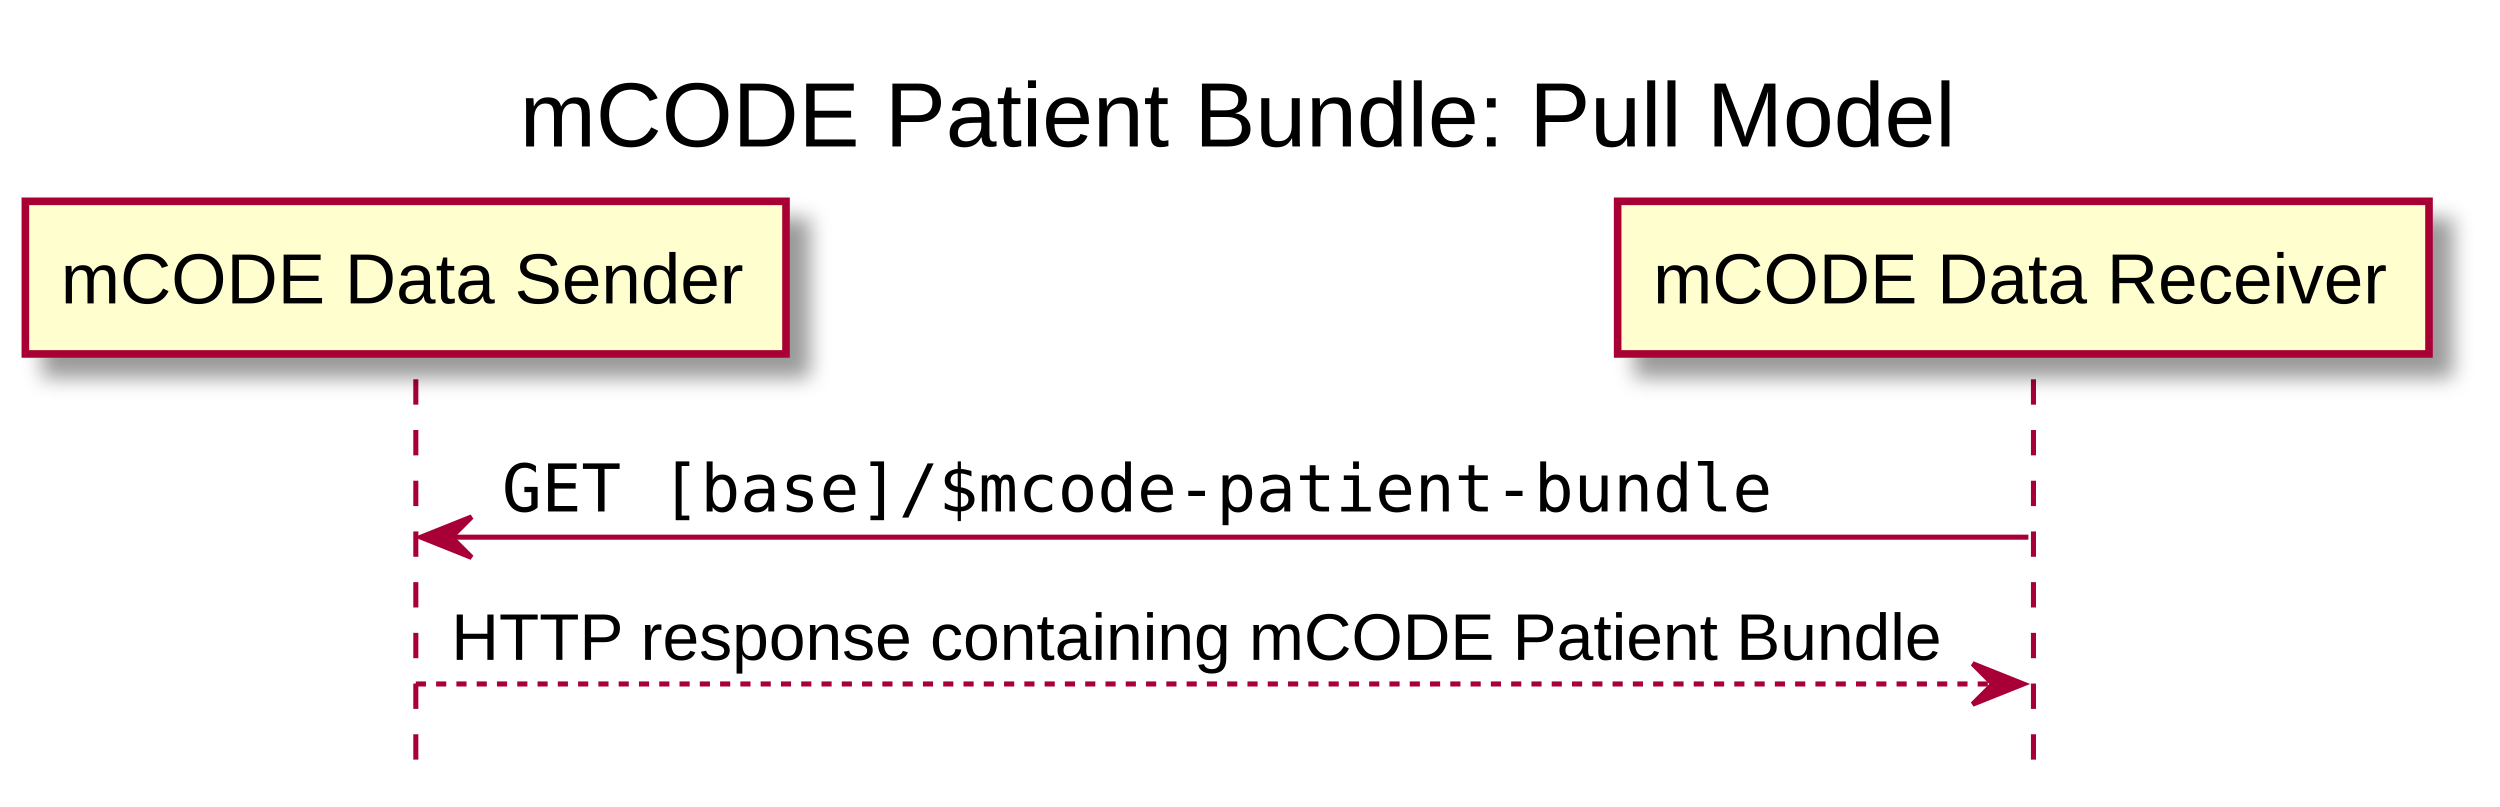
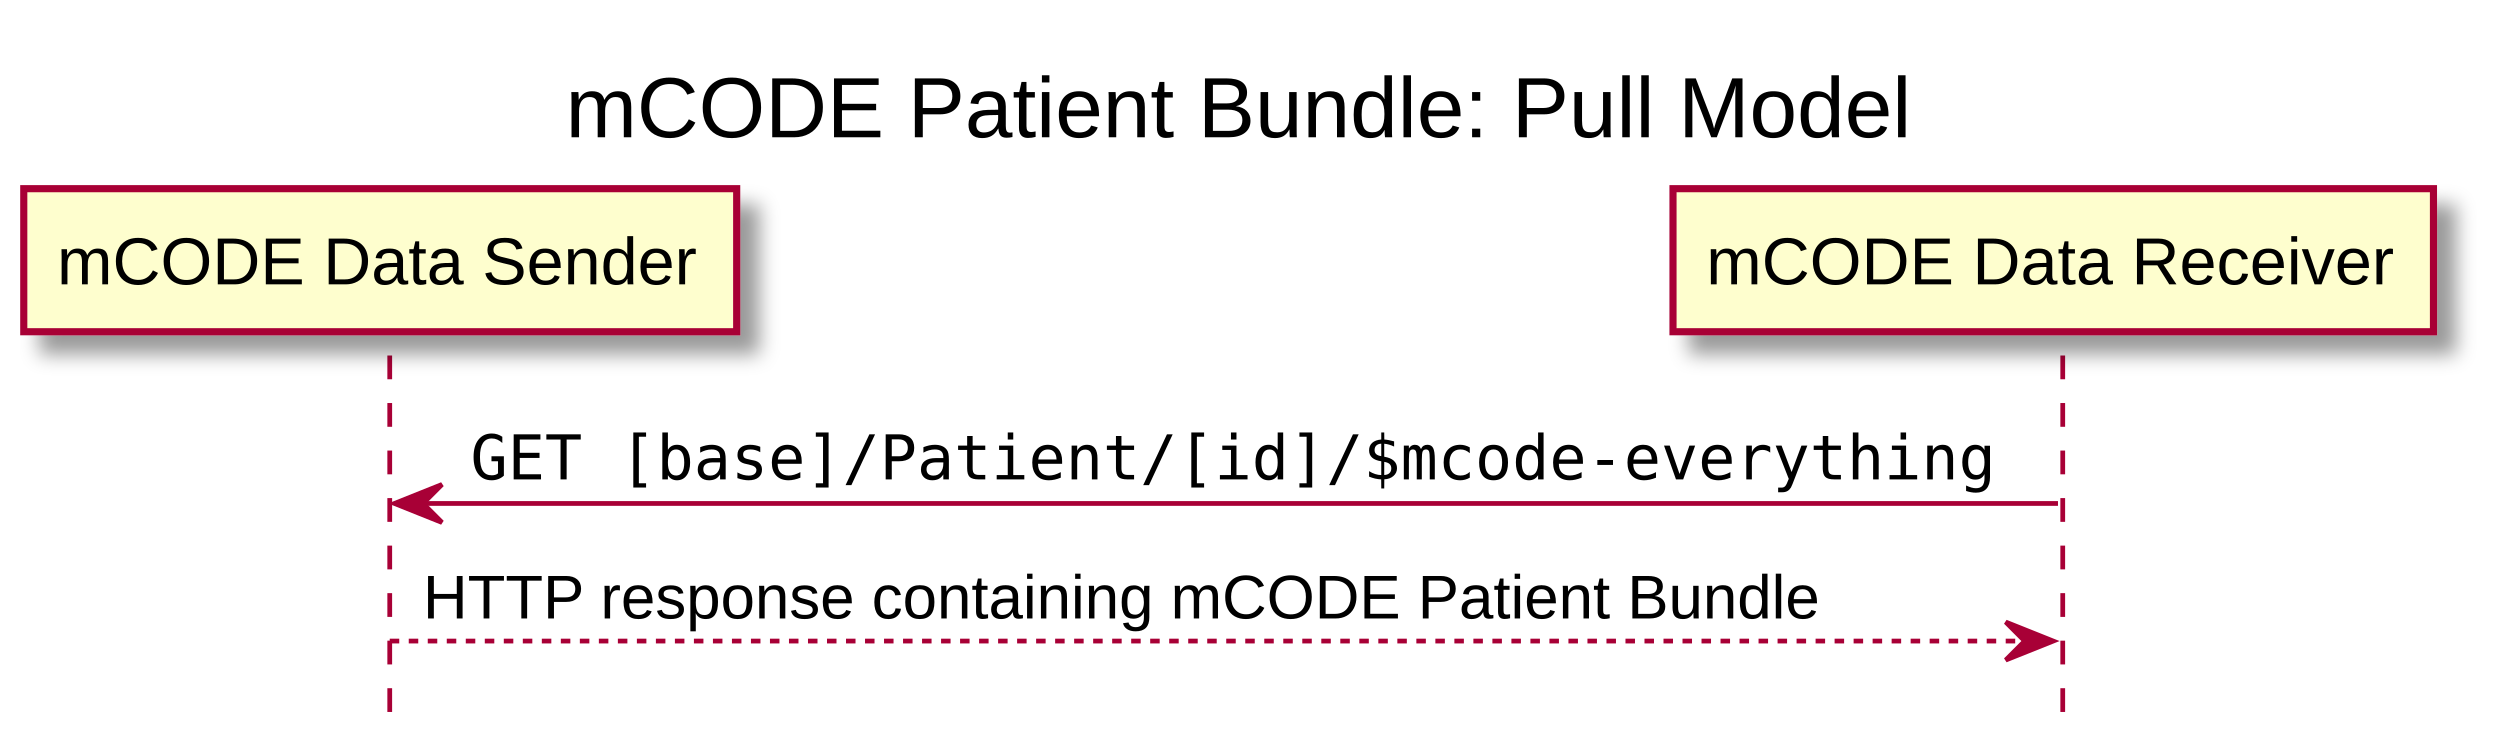
- <svg xmlns="http://www.w3.org/2000/svg" contentScriptType="application/ecmascript" contentStyleType="text/css" height="159px" preserveAspectRatio="none" style="width:493px;height:159px;" version="1.1" viewBox="0 0 493 159" width="493px" zoomAndPan="magnify">
+ <svg xmlns="http://www.w3.org/2000/svg" contentScriptType="application/ecmascript" contentStyleType="text/css" height="159px" preserveAspectRatio="none" style="width:526px;height:159px;" version="1.1" viewBox="0 0 526 159" width="526px" zoomAndPan="magnify">
  <defs>
-     <filter height="300%" id="fdlc9ueuttbbs" width="300%" x="-1" y="-1">
+     <filter height="300%" id="fumpyee5pov0f" width="300%" x="-1" y="-1">
      <feGaussianBlur result="blurOut" stdDeviation="2.0" />
      <feColorMatrix in="blurOut" result="blurOut2" type="matrix" values="0 0 0 0 0 0 0 0 0 0 0 0 0 0 0 0 0 0 .4 0" />
      <feOffset dx="4.0" dy="4.0" in="blurOut2" result="blurOut3" />
      <feBlend in="SourceGraphic" in2="blurOut3" mode="normal" />
    </filter>
  </defs>
  <g>
-     <text fill="#000000" font-family="Arial" font-size="18" lengthAdjust="spacingAndGlyphs" textLength="283" x="102.5" y="28.884">mCODE Patient Bundle: Pull Model</text>
+     <text fill="#000000" font-family="Arial" font-size="18" lengthAdjust="spacingAndGlyphs" textLength="283" x="119" y="28.884">mCODE Patient Bundle: Pull Model</text>
    <line style="stroke: #A80036; stroke-width: 1.0; stroke-dasharray: 5.0,5.0;" x1="82" x2="82" y1="74.797" y2="152.878" />
-     <line style="stroke: #A80036; stroke-width: 1.0; stroke-dasharray: 5.0,5.0;" x1="401" x2="401" y1="74.797" y2="152.878" />
-     <rect fill="#FEFECE" filter="url(#fdlc9ueuttbbs)" height="30.099" style="stroke: #A80036; stroke-width: 1.5;" width="150" x="5" y="39.698" />
+     <line style="stroke: #A80036; stroke-width: 1.0; stroke-dasharray: 5.0,5.0;" x1="434" x2="434" y1="74.797" y2="152.878" />
+     <rect fill="#FEFECE" filter="url(#fumpyee5pov0f)" height="30.099" style="stroke: #A80036; stroke-width: 1.5;" width="150" x="5" y="39.698" />
    <text fill="#000000" font-family="Arial" font-size="14" lengthAdjust="spacingAndGlyphs" textLength="136" x="12" y="59.83">mCODE Data Sender</text>
-     <rect fill="#FEFECE" filter="url(#fdlc9ueuttbbs)" height="30.099" style="stroke: #A80036; stroke-width: 1.5;" width="160" x="319" y="39.698" />
-     <text fill="#000000" font-family="Arial" font-size="14" lengthAdjust="spacingAndGlyphs" textLength="146" x="326" y="59.83">mCODE Data Receiver</text>
+     <rect fill="#FEFECE" filter="url(#fumpyee5pov0f)" height="30.099" style="stroke: #A80036; stroke-width: 1.5;" width="160" x="352" y="39.698" />
+     <text fill="#000000" font-family="Arial" font-size="14" lengthAdjust="spacingAndGlyphs" textLength="146" x="359" y="59.83">mCODE Data Receiver</text>
    <polygon fill="#A80036" points="93,101.93,83,105.93,93,109.93,89,105.93" style="stroke: #A80036; stroke-width: 1.0;" />
-     <line style="stroke: #A80036; stroke-width: 1.0;" x1="87" x2="400" y1="105.93" y2="105.93" />
-     <text fill="#000000" font-family="monospace" font-size="13" lengthAdjust="spacingAndGlyphs" textLength="256" x="99" y="100.864">GET [base]/$mcode-patient-bundle</text>
-     <polygon fill="#A80036" points="389,130.878,399,134.878,389,138.878,393,134.878" style="stroke: #A80036; stroke-width: 1.0;" />
-     <line style="stroke: #A80036; stroke-width: 1.0; stroke-dasharray: 2.0,2.0;" x1="82" x2="395" y1="134.878" y2="134.878" />
+     <line style="stroke: #A80036; stroke-width: 1.0;" x1="87" x2="433" y1="105.93" y2="105.93" />
+     <text fill="#000000" font-family="monospace" font-size="13" lengthAdjust="spacingAndGlyphs" textLength="328" x="99" y="100.864">GET [base]/Patient/[id]/$mcode-everything</text>
+     <polygon fill="#A80036" points="422,130.878,432,134.878,422,138.878,426,134.878" style="stroke: #A80036; stroke-width: 1.0;" />
+     <line style="stroke: #A80036; stroke-width: 1.0; stroke-dasharray: 2.0,2.0;" x1="82" x2="428" y1="134.878" y2="134.878" />
    <text fill="#000000" font-family="Arial" font-size="13" lengthAdjust="spacingAndGlyphs" textLength="295" x="89" y="130.124">HTTP response containing mCODE Patient Bundle</text>
  </g>
</svg>
